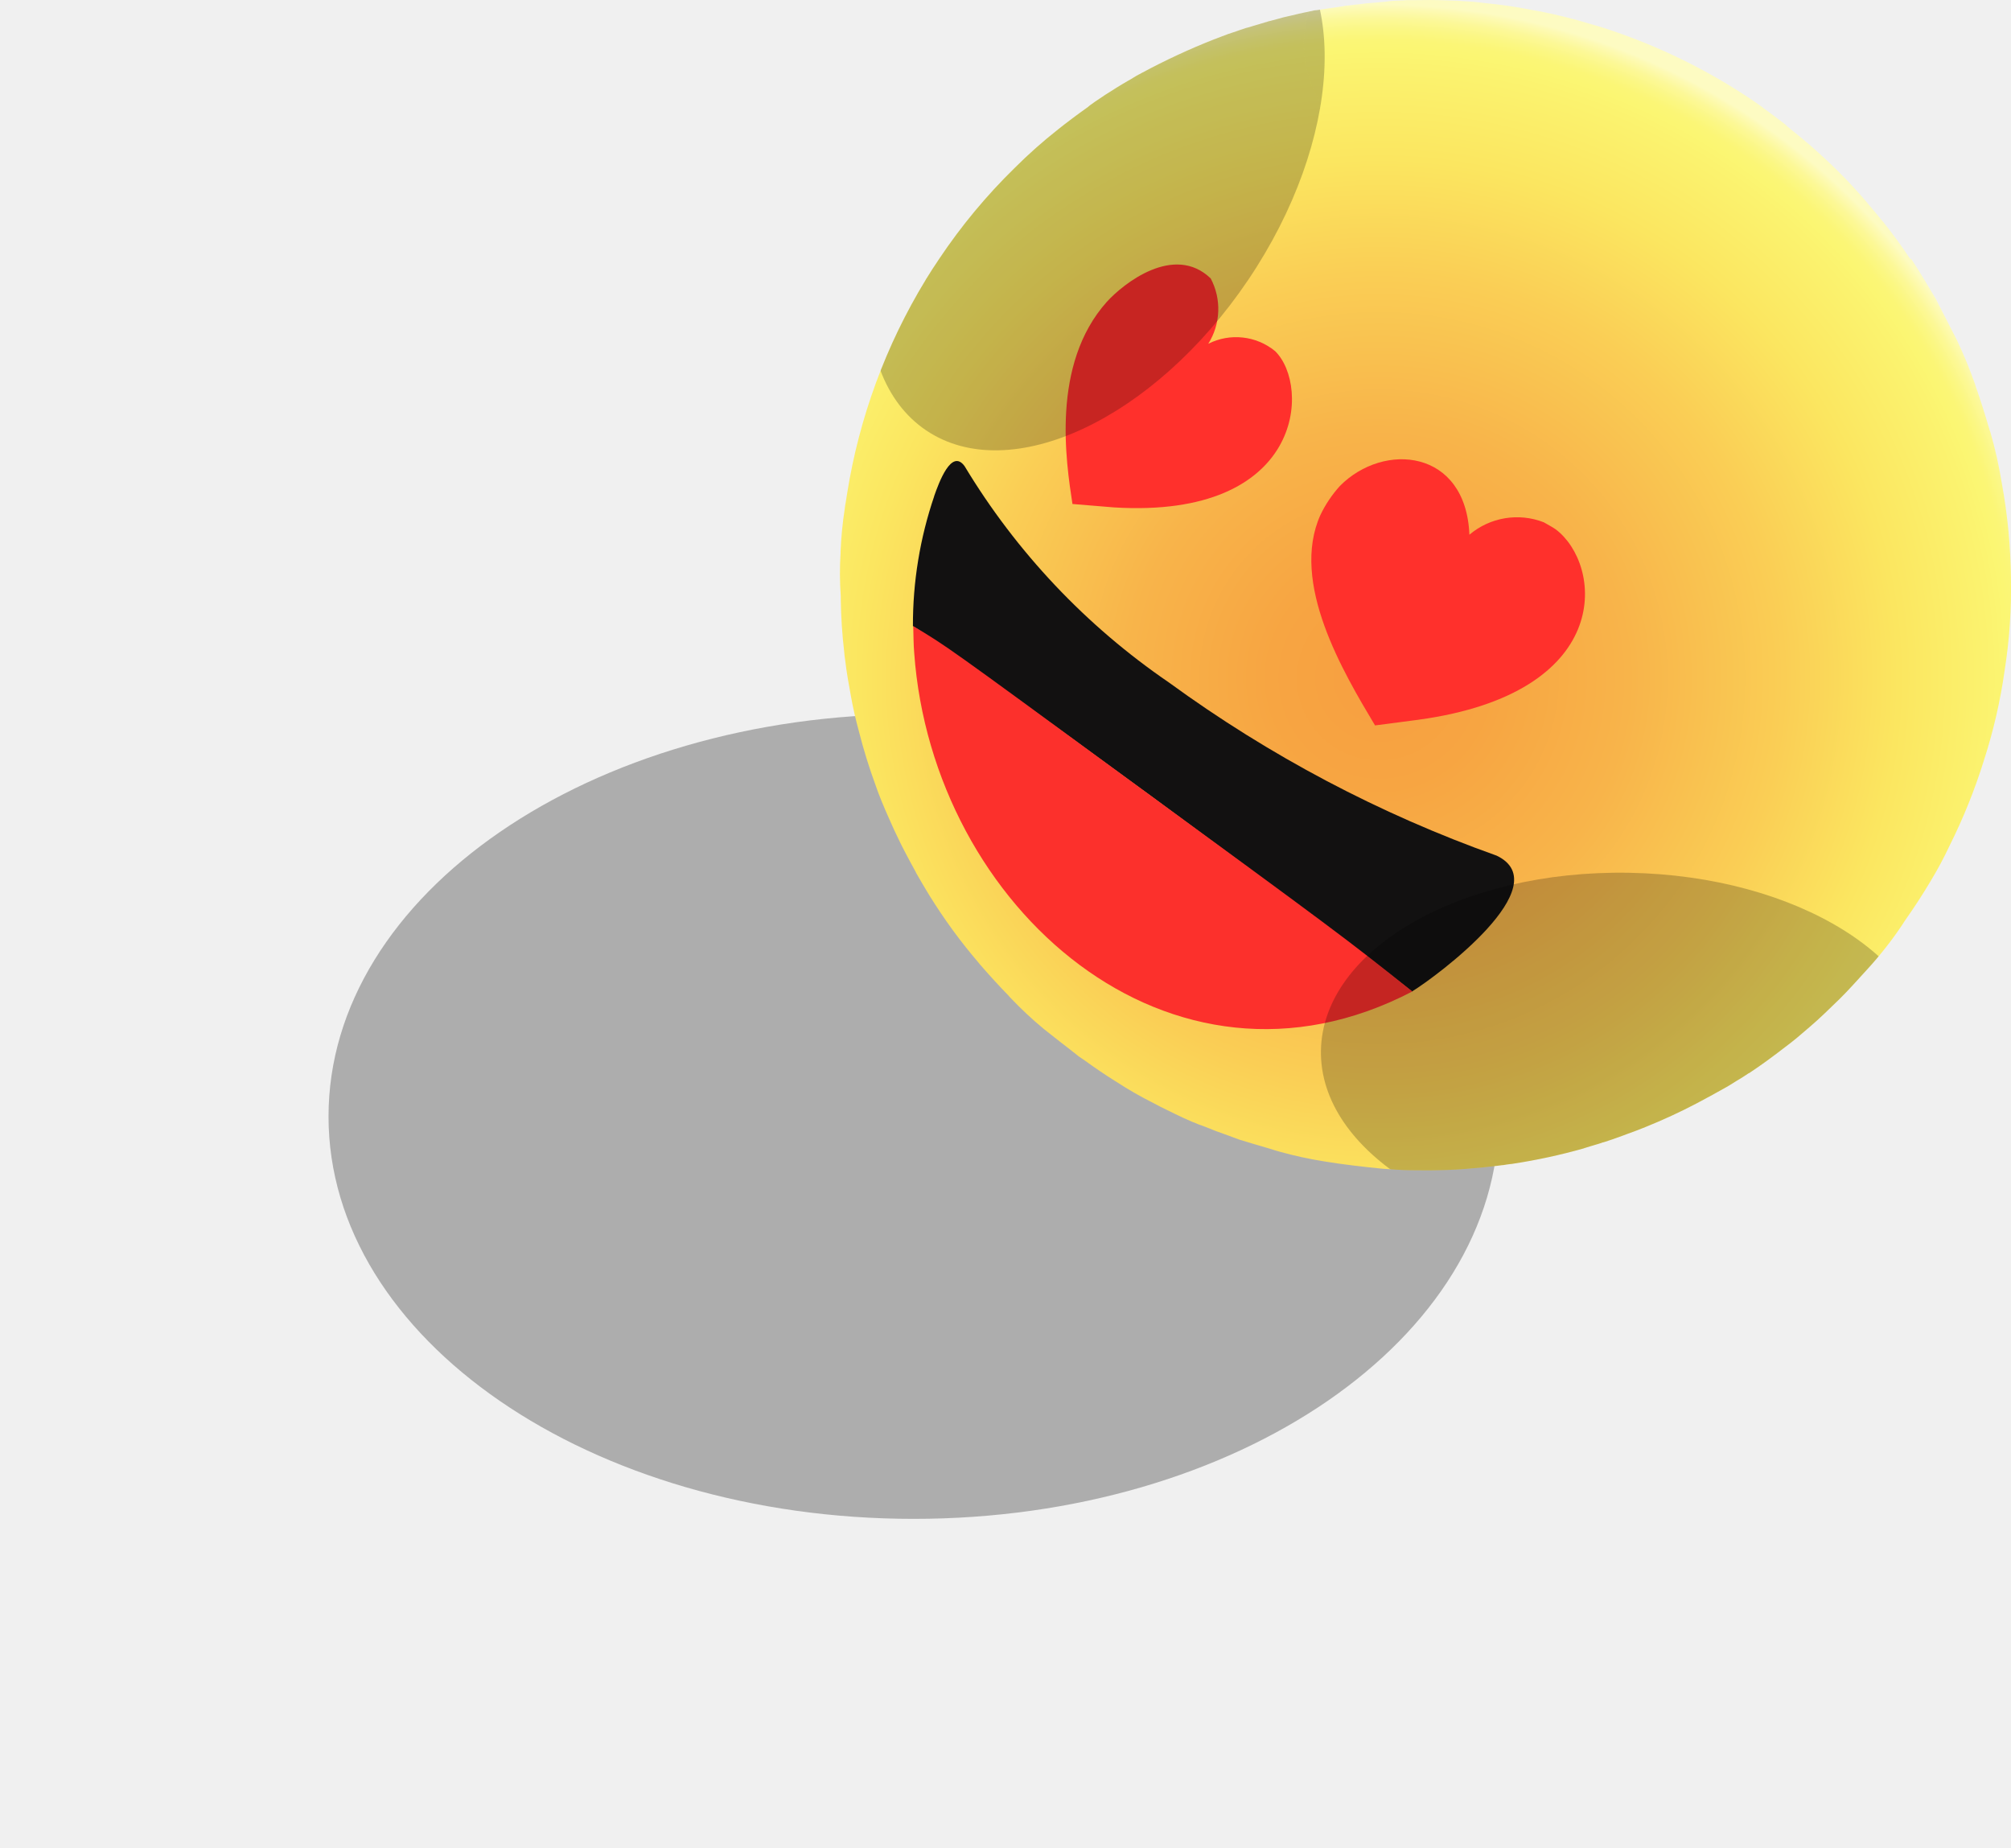
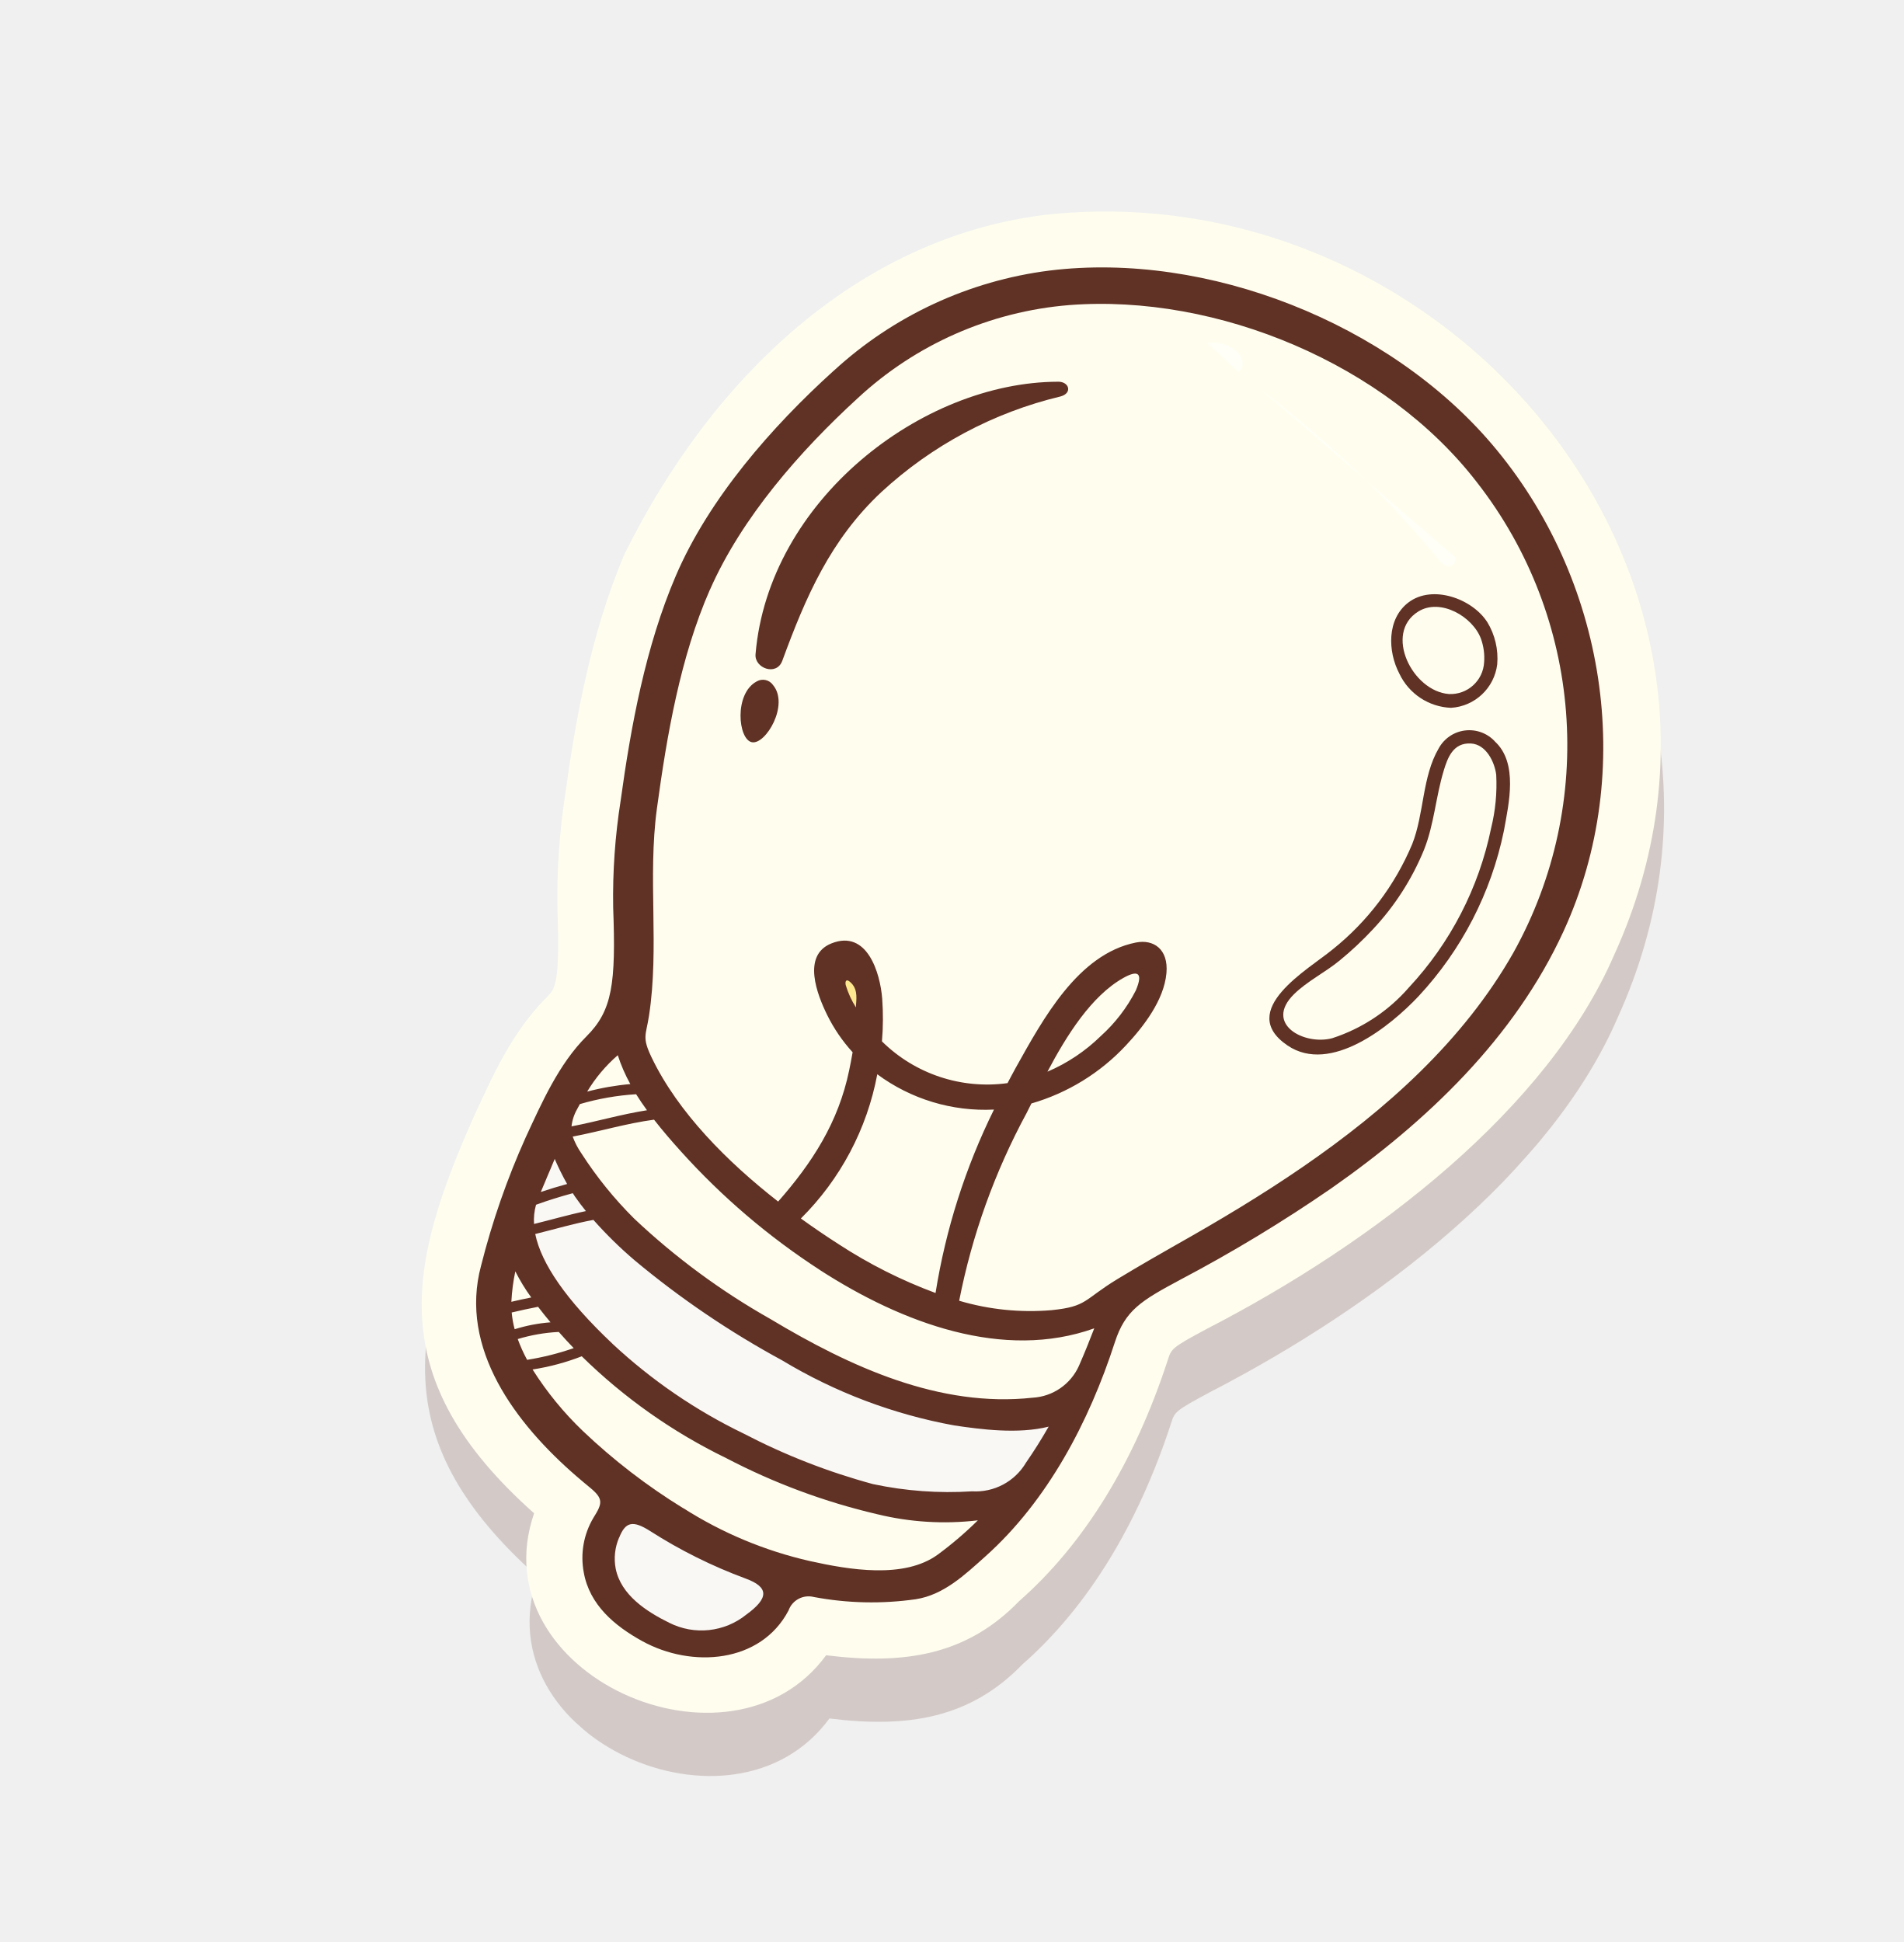
- <svg xmlns="http://www.w3.org/2000/svg" xmlns:xlink="http://www.w3.org/1999/xlink" width="82.478" height="75.758" viewBox="0 0 82.478 75.758">
+ <svg xmlns="http://www.w3.org/2000/svg" width="164.261" height="167.57" viewBox="0 0 164.261 167.57">
  <defs>
-     <radialGradient id="radial-gradient" cx="0.471" cy="0.58" r="0.575" gradientTransform="matrix(-0.999, -0.004, -0.004, 1, 0.933, 0.001)" gradientUnits="objectBoundingBox">
-       <stop offset="0" stop-color="#f79f40" />
-       <stop offset="0.163" stop-color="#f7a542" />
-       <stop offset="0.371" stop-color="#f8b44a" />
-       <stop offset="0.601" stop-color="#face55" />
-       <stop offset="0.771" stop-color="#fbe660" />
-       <stop offset="0.91" stop-color="#fbf36f" />
-       <stop offset="0.932" stop-color="#fbf672" />
-       <stop offset="0.947" stop-color="#fbf676" />
-       <stop offset="0.962" stop-color="#fbf783" />
-       <stop offset="0.978" stop-color="#fcf897" />
-       <stop offset="0.994" stop-color="#fdfab4" />
-       <stop offset="1" stop-color="#fdfbc2" />
-     </radialGradient>
    <clipPath id="clip-path">
-       <path id="Trazado_116496" data-name="Trazado 116496" d="M52.65,29.84v-.06c0-.11-.03-.77-.15-1.75-.01-.09-.02-.17-.03-.26-.02-.12-.04-.25-.06-.38a23.894,23.894,0,0,0-3.15-8.77c0-.01-.01-.01-.01-.02-.17-.29-.35-.57-.54-.85h0a23.353,23.353,0,0,0-3.06-3.74,20.449,20.449,0,0,0-1.77-1.6c-.39-.32-.78-.62-1.19-.91a.265.265,0,0,1-.06-.05l-.05-.04-.21-.15c-.26-.18-.55-.37-.86-.57h0c-.01-.01-.02-.01-.03-.02-.15-.09-.3-.19-.47-.28-.07-.04-.15-.09-.22-.13s-.12-.07-.19-.11a1.092,1.092,0,0,0-.15-.08,25.413,25.413,0,0,0-2.93-1.4c-.26-.11-.47-.18-.58-.23l-.18-.07-.18-.07c-.01,0-.02-.01-.03-.01l-.04-.01-.3-.1-.04-.01c-.01,0-.03-.01-.04-.01l-.2-.07a2.759,2.759,0,0,0-.27-.08l-.23-.07c-.04-.01-.09-.03-.13-.04-.01,0-.03-.01-.04-.01s-.03-.01-.05-.01a.636.636,0,0,1-.07-.02l-.26-.07-.22-.06c-.07-.02-.14-.03-.21-.05h-.01l-.13-.03-.25-.06-.18-.04a2.049,2.049,0,0,0-.24-.05c-.01,0-.03-.01-.04-.01-.06-.01-.12-.03-.18-.04l-.11-.02-.13-.03h-.02l-.04-.01c-.02,0-.05-.01-.07-.01a1.766,1.766,0,0,1-.2-.04.6.6,0,0,0-.12-.02h0a2.068,2.068,0,0,1-.22-.04l-.19-.03c-.03-.01-.07-.01-.11-.02a.985.985,0,0,0-.17-.02,1,1,0,0,0-.16-.02l-.27-.03-.25-.03c-.03,0-.05-.01-.08-.01h-.02a1.641,1.641,0,0,0-.23-.02l-.34-.03c-.08-.01-.16-.01-.23-.02-.09-.01-.17-.01-.26-.02s-.18-.01-.27-.02A.97.97,0,0,1,29.76,7h-.37c-.48-.01-.96-.01-1.45,0-.11,0-.21,0-.31.01s-.22.01-.32.02c-.07,0-.13.01-.19.01-.16.01-.31.02-.46.04-.05,0-.11.01-.16.01-.22.02-.43.04-.64.07-.1.01-.2.02-.3.04h-.01c-.02,0-.04.01-.06.01q-.24.03-.45.06c-.11.02-.23.04-.34.05-.26.04-.47.08-.61.11-.7.14-1.38.3-2.06.5-.41.11-.77.22-1.21.38a24.021,24.021,0,0,0-5.31,2.61h0c-.17.11-.33.22-.49.33a.265.265,0,0,0-.06.05c-.28.2-.56.4-.84.61a.423.423,0,0,1-.07.05l-.02.02-.02.02c-.01.01-.02.02-.03.02s-.02.01-.03.02c-.08.06-.15.12-.23.18-.15.12-.3.24-.44.36-.08.07-.16.13-.24.2-.16.14-.32.27-.46.4l-.02.02-.02.02c-.03.03-.07.06-.1.09-.75.69-1.21,1.19-1.24,1.22-.23.25-.46.51-.69.77-.16.19-.33.38-.5.59-.01.01-.02.03-.04.04l-.03.03c-.34.42-.69.89-1.08,1.46l-.01.01-.01.01c-.01.01-.01.02-.02.02-.18.26-.36.55-.54.86-.16.26-.32.52-.46.75l-.46.88c-.15.29-.29.56-.42.82a16.758,16.758,0,0,0-.76,1.82h0v.01c-.22.6-.42,1.23-.6,1.84l-.01.02a.037.037,0,0,1-.01.03,17.968,17.968,0,0,0-.5,2.13,23.506,23.506,0,0,0-.17,7.66,22.794,22.794,0,0,0,.82,3.68,23.944,23.944,0,0,0,1.38,3.51,15.311,15.311,0,0,0,.75,1.42c.32.56.68,1.11,1.06,1.66.04.07.09.13.13.2a16,16,0,0,0,1.39,1.8c.34.37.78.88,1.14,1.24s.83.82,1.22,1.15h0c.42.37.6.53.99.83q.72.585,1.47,1.08h.01c.16.11.32.22.49.32.19.12.38.24.55.34.09.05.22.13.36.21a.573.573,0,0,1,.07.04c.15.09.33.18.52.29.04.02.09.05.13.07a22.789,22.789,0,0,0,2.12,1c.18.07.42.17.7.28l.24.09.42.15.3.1.11.03c.01,0,.01,0,.02.01l.16.05a2.759,2.759,0,0,0,.27.08l.26.08c.01,0,.02,0,.02.01a22.1,22.1,0,0,0,2.96.66l.09.01c.08.01.17.03.27.04h.03l.23.03.53.06c.24.03.56.05.79.07s.49.03.74.04h.02c.13.01.25.01.37.01.33.01.77,0,1.1.01s.79-.03,1.13-.05c.72-.06,1.68-.17,2.39-.28a18.747,18.747,0,0,0,1.84-.38c.14-.04.28-.08.43-.12.43-.12.87-.25,1.24-.36l.43-.16c.35-.12.69-.25,1.03-.38l.17-.06c.4-.15.89-.38,1.32-.59.19-.09.37-.18.55-.28a15.71,15.71,0,0,0,1.56-.88c.02-.01.03-.02.05-.03.41-.26.82-.52,1.22-.81.09-.06.18-.12.26-.17l.44-.34c.12-.09.23-.18.35-.27l.66-.52a14.289,14.289,0,0,0,1.37-1.26l.03-.03.07-.07c.35-.35.74-.77,1.2-1.29a.138.138,0,0,0,.03-.04h0a20.958,20.958,0,0,0,2.02-2.71c.01-.01.01-.02.02-.03.19-.3.38-.61.57-.95v-.01h0c.08-.14.16-.29.24-.44.11-.2.22-.41.31-.59l.09-.18c.16-.32.31-.65.47-.99.21-.47.41-.94.56-1.36h0c.26-.7.5-1.44.71-2.23.13-.48.25-.96.33-1.41.1-.48.18-.98.25-1.5.02-.12.03-.23.05-.34.08-.69.14-1.41.16-2.14v-.13C52.68,31.04,52.68,30.45,52.65,29.84Z" transform="translate(-4.654 -6.992)" />
+       <rect id="Rectángulo_418120" data-name="Rectángulo 418120" width="95.129" height="139.833" fill="none" />
    </clipPath>
-     <linearGradient id="linear-gradient" x1="-0.166" y1="-323.933" x2="-1.166" y2="-323.933" gradientUnits="objectBoundingBox">
-       <stop offset="0" stop-color="#19b79c" />
-       <stop offset="0.405" stop-color="#1dbb9e" />
-       <stop offset="0.825" stop-color="#2ac8a3" />
-       <stop offset="0.997" stop-color="#31cfa6" />
-     </linearGradient>
-     <linearGradient id="linear-gradient-2" x1="-2.106" y1="-363.238" x2="-3.08" y2="-363.238" xlink:href="#linear-gradient" />
-     <clipPath id="clip-path-2">
-       <path id="Trazado_116504" data-name="Trazado 116504" d="M4.652,29.65v-.06a15.757,15.757,0,0,1,.17-1.74,2.335,2.335,0,0,1,.04-.26c.02-.12.04-.25.06-.38a24.088,24.088,0,0,1,3.22-8.75c0-.01.01-.01.01-.02.18-.29.36-.57.55-.85h0a23.39,23.39,0,0,1,3.09-3.72,20.134,20.134,0,0,1,1.78-1.58q.585-.465,1.2-.9a.265.265,0,0,0,.06-.05l.05-.04.21-.15c.26-.18.55-.37.86-.56h0c.01-.01.02-.01.03-.02.15-.09.31-.19.47-.28a2.53,2.53,0,0,0,.22-.13c.06-.04.12-.07.19-.11.05-.03.1-.05.15-.08a27.308,27.308,0,0,1,2.95-1.37c.26-.1.47-.18.58-.22l.18-.06.18-.06c.01,0,.02-.01.03-.01l.05-.02.3-.1.04-.01c.01,0,.03-.01.04-.01l.2-.06c.08-.02.19-.06.27-.08l.23-.07a.647.647,0,0,0,.13-.04c.01,0,.03-.01.04-.01s.03-.01.05-.01a.637.637,0,0,0,.07-.02l.26-.07.22-.06c.07-.02.14-.03.21-.05h.01l.13-.03c.08-.02.18-.04.25-.06l.18-.04c.08-.02.16-.03.24-.05.01,0,.03-.01.04-.01a1.163,1.163,0,0,0,.18-.04l.11-.01.13-.02h.02l.04-.01c.02,0,.05-.01.07-.01l.2-.03c.04-.01.09-.01.13-.02h0l.22-.03.19-.03a.516.516,0,0,0,.11-.02.985.985,0,0,1,.17-.02c.06-.01.11-.01.16-.02l.27-.03.25-.03c.03,0,.05-.01.08-.01h.02c.07-.01.15-.01.23-.02l.34-.03c.08-.01.16-.01.23-.02a1.569,1.569,0,0,1,.24-.03,2.437,2.437,0,0,1,.27-.01.86.86,0,0,1,.16-.01l.15-.01h.24c.49-.01.97-.01,1.45.01.11,0,.21.01.31.01s.22.01.32.02c.07,0,.13.01.19.01.16.01.31.02.46.04.05.01.11.01.16.02.22.02.43.05.64.07.1.01.2.03.3.04h.01c.02,0,.04.01.06.01.16.02.31.05.45.07l.34.06c.26.05.47.09.6.11.69.14,1.38.31,2.06.52.41.11.76.23,1.21.39a24.178,24.178,0,0,1,5.28,2.65h0c.16.11.33.22.49.34a.265.265,0,0,1,.06.05c.28.2.56.41.83.62a.424.424,0,0,0,.07.05l.02.02.02.02.03.03c.01.01.02.01.02.02.08.06.15.12.22.18.15.12.3.24.44.36.08.07.16.14.24.2.16.14.31.28.46.41l.02.02.02.02c.03.03.07.06.1.09.75.69,1.2,1.2,1.23,1.23.23.25.46.51.68.78.16.19.32.38.49.59.01.01.02.03.04.04l.02.03c.33.42.69.89,1.07,1.47l.04.01.01.01c.01.01.01.02.02.02.17.26.36.56.54.86.16.26.31.53.45.75l.45.88c.15.29.29.56.42.82a18.431,18.431,0,0,1,.75,1.83h0v.01c.21.6.41,1.23.59,1.85l.01.02a.037.037,0,0,0,.01.03,17.59,17.59,0,0,1,.48,2.14,22.71,22.71,0,0,1,.37,3.87,21.465,21.465,0,0,1-.26,3.8,21.96,21.96,0,0,1-.85,3.68,23.286,23.286,0,0,1-1.41,3.5,15.244,15.244,0,0,1-.76,1.42c-.33.56-.69,1.11-1.07,1.65-.04.07-.09.13-.13.2a15.2,15.2,0,0,1-1.41,1.79c-.34.37-.79.88-1.15,1.23s-.84.82-1.22,1.14h0c-.43.37-.6.52-1,.82-.49.38-.98.74-1.48,1.07H41.9c-.16.11-.32.21-.49.31-.19.12-.38.24-.55.33-.09.05-.22.12-.36.2a.574.574,0,0,0-.07.04c-.15.08-.33.18-.52.28-.04.02-.09.05-.13.07a23.108,23.108,0,0,1-2.12.98c-.18.07-.42.17-.71.27l-.24.09-.42.15-.3.1-.11.03c-.01,0-.01,0-.02.01l-.16.05c-.08.02-.19.06-.27.08l-.26.08c-.01,0-.02,0-.02.01a23.962,23.962,0,0,1-2.96.64l-.09.01c-.08.01-.17.02-.27.04H31.8l-.23.03-.53.06c-.24.02-.56.05-.79.07s-.49.03-.74.04h-.02c-.13,0-.25.01-.37.01-.33.01-.77,0-1.1,0s-.79-.04-1.13-.06c-.72-.07-1.68-.18-2.39-.3a16.281,16.281,0,0,1-1.84-.4c-.14-.04-.28-.08-.43-.13-.43-.12-.87-.26-1.24-.37l-.43-.16c-.35-.12-.69-.25-1.03-.39l-.17-.06c-.4-.15-.88-.38-1.32-.6-.19-.09-.37-.18-.55-.28a15.612,15.612,0,0,1-1.55-.89.219.219,0,0,0-.05-.03c-.41-.26-.81-.53-1.21-.82-.09-.06-.17-.12-.25-.17L14,49.97c-.12-.09-.23-.18-.35-.27l-.66-.52a15.233,15.233,0,0,1-1.36-1.27l-.03-.03-.06-.07c-.34-.35-.74-.78-1.19-1.3a.138.138,0,0,1-.03-.04h0a21.889,21.889,0,0,1-2-2.73c-.01-.01-.01-.02-.02-.03-.18-.3-.37-.61-.56-.95v-.01h0c-.08-.14-.16-.29-.24-.44-.11-.21-.22-.41-.31-.59l-.09-.18c-.16-.32-.31-.65-.46-.99-.21-.47-.41-.95-.55-1.36h0a22.441,22.441,0,0,1-.69-2.23c-.13-.48-.24-.96-.32-1.41-.09-.49-.18-.98-.24-1.5-.02-.12-.03-.23-.04-.34a21.166,21.166,0,0,1-.14-2.14v-.13A13.347,13.347,0,0,1,4.652,29.65Z" transform="translate(-4.627 -6.983)" fill="url(#radial-gradient)" />
+     <clipPath id="clip-path-3">
+       <rect id="Rectángulo_418116" data-name="Rectángulo 418116" width="91.267" height="135.971" fill="none" />
+     </clipPath>
+     <clipPath id="clip-path-4">
+       <rect id="Rectángulo_418117" data-name="Rectángulo 418117" width="22.489" height="1.167" fill="none" />
+     </clipPath>
+     <clipPath id="clip-path-5">
+       <rect id="Rectángulo_418118" data-name="Rectángulo 418118" width="3.641" height="1.226" fill="none" />
    </clipPath>
  </defs>
-   <g id="Grupo_157926" data-name="Grupo 157926" transform="translate(13.474)">
-     <ellipse id="Elipse_4737" data-name="Elipse 4737" cx="24" cy="16.5" rx="24" ry="16.5" transform="translate(0 29.284)" fill="#0b0b0b" opacity="0.292" style="mix-blend-mode: multiply;isolation: isolate" />
-     <path id="Trazado_116493" data-name="Trazado 116493" d="M4.652,29.65v-.06a15.757,15.757,0,0,1,.17-1.74,2.335,2.335,0,0,1,.04-.26c.02-.12.04-.25.06-.38a24.088,24.088,0,0,1,3.22-8.75c0-.01.01-.01.01-.02.18-.29.36-.57.55-.85h0a23.39,23.39,0,0,1,3.09-3.72,20.134,20.134,0,0,1,1.78-1.58q.585-.465,1.2-.9a.265.265,0,0,0,.06-.05l.05-.04.21-.15c.26-.18.55-.37.86-.56h0c.01-.01.02-.01.03-.02.15-.09.31-.19.47-.28a2.53,2.53,0,0,0,.22-.13c.06-.04.12-.07.19-.11.05-.03.1-.05.15-.08a27.308,27.308,0,0,1,2.95-1.37c.26-.1.47-.18.58-.22l.18-.06.18-.06c.01,0,.02-.01.03-.01l.05-.02.3-.1.04-.01c.01,0,.03-.01.04-.01l.2-.06c.08-.02.19-.06.27-.08l.23-.07a.647.647,0,0,0,.13-.04c.01,0,.03-.01.04-.01s.03-.01.05-.01a.637.637,0,0,0,.07-.02l.26-.07.22-.06c.07-.02.14-.03.21-.05h.01l.13-.03c.08-.02.18-.04.25-.06l.18-.04c.08-.02.16-.03.24-.05.01,0,.03-.01.04-.01a1.163,1.163,0,0,0,.18-.04l.11-.01.13-.02h.02l.04-.01c.02,0,.05-.01.07-.01l.2-.03c.04-.01.09-.01.13-.02h0l.22-.03.19-.03a.516.516,0,0,0,.11-.02.985.985,0,0,1,.17-.02c.06-.01.11-.01.16-.02l.27-.03.25-.03c.03,0,.05-.01.08-.01h.02c.07-.01.15-.01.23-.02l.34-.03c.08-.01.16-.01.23-.02a1.569,1.569,0,0,1,.24-.03,2.437,2.437,0,0,1,.27-.01.86.86,0,0,1,.16-.01l.15-.01h.24c.49-.01.97-.01,1.45.01.11,0,.21.01.31.01s.22.01.32.02c.07,0,.13.01.19.01.16.01.31.02.46.04.05.01.11.01.16.02.22.02.43.05.64.07.1.01.2.03.3.04h.01c.02,0,.04.01.06.01.16.02.31.05.45.07l.34.06c.26.05.47.09.6.11.69.14,1.38.31,2.06.52.41.11.76.23,1.21.39a24.178,24.178,0,0,1,5.28,2.65h0c.16.11.33.22.49.34a.265.265,0,0,1,.06.05c.28.2.56.41.83.62a.424.424,0,0,0,.07.05l.02.02.02.02.03.03c.01.01.02.01.02.02.08.06.15.12.22.18.15.12.3.24.44.36.08.07.16.14.24.2.16.14.31.28.46.41l.02.02.02.02c.03.03.07.06.1.09.75.69,1.2,1.2,1.23,1.23.23.25.46.51.68.78.16.19.32.38.49.59.01.01.02.03.04.04l.02.03c.33.42.69.89,1.07,1.47l.04.01.01.01c.01.01.01.02.02.02.17.26.36.56.54.86.16.26.31.53.45.75l.45.88c.15.29.29.56.42.82a18.431,18.431,0,0,1,.75,1.83h0v.01c.21.6.41,1.23.59,1.85l.01.02a.037.037,0,0,0,.01.03,17.59,17.59,0,0,1,.48,2.14,22.71,22.71,0,0,1,.37,3.87,21.465,21.465,0,0,1-.26,3.8,21.96,21.96,0,0,1-.85,3.68,23.286,23.286,0,0,1-1.41,3.5,15.244,15.244,0,0,1-.76,1.42c-.33.56-.69,1.11-1.07,1.65-.04.07-.09.13-.13.2a15.2,15.2,0,0,1-1.41,1.79c-.34.37-.79.88-1.15,1.23s-.84.82-1.22,1.14h0c-.43.37-.6.52-1,.82-.49.38-.98.74-1.48,1.07H41.9c-.16.11-.32.21-.49.31-.19.12-.38.24-.55.33-.09.05-.22.12-.36.2a.574.574,0,0,0-.07.04c-.15.08-.33.18-.52.28-.04.02-.09.05-.13.07a23.108,23.108,0,0,1-2.12.98c-.18.07-.42.17-.71.27l-.24.09-.42.15-.3.1-.11.03c-.01,0-.01,0-.02.01l-.16.05c-.08.02-.19.06-.27.08l-.26.08c-.01,0-.02,0-.02.01a23.962,23.962,0,0,1-2.96.64l-.09.01c-.08.01-.17.02-.27.04H31.8l-.23.03-.53.06c-.24.02-.56.05-.79.07s-.49.03-.74.04h-.02c-.13,0-.25.01-.37.01-.33.01-.77,0-1.1,0s-.79-.04-1.13-.06c-.72-.07-1.68-.18-2.39-.3a16.281,16.281,0,0,1-1.84-.4c-.14-.04-.28-.08-.43-.13-.43-.12-.87-.26-1.24-.37l-.43-.16c-.35-.12-.69-.25-1.03-.39l-.17-.06c-.4-.15-.88-.38-1.32-.6-.19-.09-.37-.18-.55-.28a15.612,15.612,0,0,1-1.55-.89.219.219,0,0,0-.05-.03c-.41-.26-.81-.53-1.21-.82-.09-.06-.17-.12-.25-.17L14,49.97c-.12-.09-.23-.18-.35-.27l-.66-.52a15.233,15.233,0,0,1-1.36-1.27l-.03-.03-.06-.07c-.34-.35-.74-.78-1.19-1.3a.138.138,0,0,1-.03-.04h0a21.889,21.889,0,0,1-2-2.73c-.01-.01-.01-.02-.02-.03-.18-.3-.37-.61-.56-.95v-.01h0c-.08-.14-.16-.29-.24-.44-.11-.21-.22-.41-.31-.59l-.09-.18c-.16-.32-.31-.65-.46-.99-.21-.47-.41-.95-.55-1.36h0a22.441,22.441,0,0,1-.69-2.23c-.13-.48-.24-.96-.32-1.41-.09-.49-.18-.98-.24-1.5-.02-.12-.03-.23-.04-.34a21.166,21.166,0,0,1-.14-2.14v-.13A13.347,13.347,0,0,1,4.652,29.65Z" transform="translate(16.349 -6.983)" fill="url(#radial-gradient)" />
-     <g id="Grupo_86225" data-name="Grupo 86225" transform="translate(20.955 0.009)" clip-path="url(#clip-path)">
-       <path id="Trazado_116494" data-name="Trazado 116494" d="M50.67,21.64a4.37,4.37,0,0,1,.18-.46C50.8,21.33,50.74,21.48,50.67,21.64Z" transform="translate(-48.844 -6.992)" fill="url(#linear-gradient)" />
-       <path id="Trazado_116495" data-name="Trazado 116495" d="M4.7,34.92c.03-.14.05-.28.08-.41C4.75,34.65,4.73,34.79,4.7,34.92Z" transform="translate(43.196 -6.992)" fill="url(#linear-gradient-2)" />
-     </g>
-     <path id="Trazado_116497" data-name="Trazado 116497" d="M25.873,27.33A16.375,16.375,0,0,0,25,32.66c2.26,1.39,16.97,12.2,20.47,14.98,1.03-.63,6.02-4.35,3.47-5.57a52.925,52.925,0,0,1-13.44-7.1,28.664,28.664,0,0,1-8.38-8.87c-.54-.75-1.06.69-1.25,1.23" transform="translate(-1.032 -6.983)" fill="#121111" />
-     <path id="Trazado_116499" data-name="Trazado 116499" d="M29.22,33.76c.75,10.43,10.52,19.05,20.43,13.88-2.65-2.12-3.33-2.62-11.66-8.71-7.45-5.46-7.45-5.46-8.81-6.27.01.33.01.77.04,1.1" transform="translate(-5.199 -6.983)" fill="#fc302c" />
-     <g id="Grupo_86231" data-name="Grupo 86231" transform="translate(40.307 18.833)">
-       <path id="Trazado_116501" data-name="Trazado 116501" d="M22.473,28.1c-1.25,2.78.93,6.44,2.24,8.63.65-.09,1.52-.19,2.17-.29,7.67-1.22,7.14-6.32,5.24-7.75-.14-.1-.34-.2-.49-.29a3.024,3.024,0,0,0-3.05.51c-.14-3.51-3.51-3.82-5.31-2a4.969,4.969,0,0,0-.8,1.19" transform="translate(-22.099 -25.816)" fill="#ff302c" />
-     </g>
-     <g id="Grupo_86232" data-name="Grupo 86232" transform="translate(30.232 10.846)">
-       <path id="Trazado_116503" data-name="Trazado 116503" d="M35.806,19.36c-2.3,2.57-1.67,6.58-1.41,8.29.51.04,1.19.1,1.7.14,7.78.48,8.08-4.98,6.61-6.41a2.529,2.529,0,0,0-2.74-.3,2.679,2.679,0,0,0,.1-2.68c-1.5-1.44-3.58.21-4.26.96" transform="translate(-34.117 -17.829)" fill="#ff302c" />
-     </g>
-     <g id="Enmascarar_grupo_59" data-name="Enmascarar grupo 59" transform="translate(20.976 0)" clip-path="url(#clip-path-2)">
-       <g id="Grupo_86233" data-name="Grupo 86233" transform="translate(-2.683 -7.272)" opacity="0.561" style="mix-blend-mode: multiply;isolation: isolate">
-         <g id="Grupo_86230" data-name="Grupo 86230" transform="translate(0)">
-           <ellipse id="Elipse_4734" data-name="Elipse 4734" cx="12.5" cy="7.5" rx="12.5" ry="7.5" transform="translate(21.707 1.557)" fill="#fff" opacity="0.743" />
-           <ellipse id="Elipse_4735" data-name="Elipse 4735" cx="12.5" cy="7.5" rx="12.5" ry="7.5" transform="translate(26.415 8.388) rotate(124)" opacity="0.387" />
-           <ellipse id="Elipse_4736" data-name="Elipse 4736" cx="12.5" cy="7.5" rx="12.5" ry="7.5" transform="matrix(-1, -0.017, 0.017, -1, 47.282, 58.274)" opacity="0.387" />
+   <g id="Grupo_1158781" data-name="Grupo 1158781" transform="translate(93.566) rotate(42)">
+     <g id="Grupo_1158675" data-name="Grupo 1158675" clip-path="url(#clip-path)">
+       <g id="Grupo_1158674" data-name="Grupo 1158674">
+         <g id="Grupo_1158673" data-name="Grupo 1158673" clip-path="url(#clip-path)">
+           <g id="Grupo_1158666" data-name="Grupo 1158666" transform="translate(3.862 3.862)" opacity="0.2">
+             <g id="Grupo_1158665" data-name="Grupo 1158665">
+               <g id="Grupo_1158664" data-name="Grupo 1158664" clip-path="url(#clip-path-3)">
+                 <path id="Trazado_1012881" data-name="Trazado 1012881" d="M105.768,47.286C94.825,12.62,49.449,6.8,26.422,32.884,15.916,45.137,14.6,62.461,19.176,78.756,21.6,85.857,25.8,92.507,29.2,97.51a58.6,58.6,0,0,0,6.2,7.912c4.466,4.608,4.432,5.241,4.381,6.2-.219,4.276,1.045,8.107,2.148,11.682,4.447,13.765,9.409,22.287,26.838,22.183,5.765,13.534,28.335,6.162,26.92-7.756,5.616-3.918,9.022-8.152,9.253-14.631.872-7.415-.65-15.618-4.409-24.067-.4-.894-.441-.988.714-4.192,5.82-15.394,9.146-33.873,4.525-47.553" transform="translate(-16.677 -16.676)" fill="#603226" />
+               </g>
+             </g>
+           </g>
+           <path id="Trazado_1012882" data-name="Trazado 1012882" d="M89.092,30.61c4.621,13.679,1.3,32.159-4.525,47.552-1.155,3.2-1.114,3.3-.714,4.192,3.758,8.448,5.281,16.652,4.409,24.067-.231,6.479-3.637,10.713-9.253,14.631,1.415,13.917-21.155,21.29-26.92,7.756-17.43.1-22.391-8.418-26.838-22.183-1.1-3.574-2.367-7.405-2.147-11.682.052-.957.086-1.59-4.381-6.2a58.606,58.606,0,0,1-6.2-7.912c-3.393-5-7.6-11.653-10.019-18.754C-2.079,45.784-.76,28.461,9.746,16.207c23.026-26.079,68.4-20.263,79.346,14.4" transform="translate(0 0)" fill="#fffeee" />
+           <path id="Trazado_1012883" data-name="Trazado 1012883" d="M257.133,527.262a12.992,12.992,0,0,0,3.515-.571,6.563,6.563,0,0,0,4.771-5.3c.277-1.306.221-2.143-.177-2.635-.657-.729-1.568-.479-2.536-.111a42.484,42.484,0,0,1-8.781,2.442c-1.943.229-2.551,1.292-1.92,2.783a5.038,5.038,0,0,0,5.127,3.394Z" transform="translate(-193.457 -398.25)" fill="#faf8f5" />
+           <path id="Trazado_1012884" data-name="Trazado 1012884" d="M156.216,422.835a55.525,55.525,0,0,0,24.024-6.106,32.008,32.008,0,0,0,6.861-5.323,5.478,5.478,0,0,0,1.935-5.325c-.15-1.186-.363-2.412-.632-3.644a.43.43,0,0,0-.771-.147c-7.308,9.44-24.415,12.525-35.8,13.052a23.981,23.981,0,0,1-10.995-1.9.43.43,0,0,0-.4.568c.464,1.295.8,2.35,1.275,3.635.948,3.394,7.21,5.294,14.5,5.19" transform="translate(-107.89 -308.976)" fill="#faf8f5" />
+           <path id="Trazado_1012885" data-name="Trazado 1012885" d="M179.32,330.563c.616-.085.464-.64.11-.969a2.466,2.466,0,0,0-1.785-1.176c-.492-.076-.9.24-.9.437-.16.972,1.864,1.5,2.575,1.708" transform="translate(-135.803 -252.346)" fill="#fce891" />
+           <g id="Grupo_1158669" data-name="Grupo 1158669" transform="translate(33.776 14.308)" opacity="0.5">
+             <g id="Grupo_1158668" data-name="Grupo 1158668">
+               <g id="Grupo_1158667" data-name="Grupo 1158667" clip-path="url(#clip-path-4)">
+                 <path id="Trazado_1012886" data-name="Trazado 1012886" d="M167.981,61.779c.786.621.075,1.281-.7,1.151a90.45,90.45,0,0,0-21.446-.648" transform="translate(-145.834 -61.779)" fill="#fff" />
+               </g>
+             </g>
+           </g>
+           <g id="Grupo_1158672" data-name="Grupo 1158672" transform="translate(27.73 13.738)" opacity="0.5">
+             <g id="Grupo_1158671" data-name="Grupo 1158671">
+               <g id="Grupo_1158670" data-name="Grupo 1158670" clip-path="url(#clip-path-5)">
+                 <path id="Trazado_1012887" data-name="Trazado 1012887" d="M119.73,60.469c.611-.913,2.48-1.626,3.389-.757a.854.854,0,0,1,.22.833" transform="translate(-119.73 -59.319)" fill="#fff" />
+               </g>
+             </g>
+           </g>
+           <path id="Trazado_1012888" data-name="Trazado 1012888" d="M21.7,53.582A33.754,33.754,0,0,1,29.747,34.72c9.015-10.38,24.829-16.226,38.407-14.41,15.006,2.007,28.17,12.566,32.7,27.089,3.03,9.705,2.218,20.121-.045,29.895A128.384,128.384,0,0,1,96.4,91.882c-1.3,3.614-1.77,5.128-.581,7.79,2.943,6.592,4.838,14.045,4.06,21.2-.257,2.366-.446,4.869-1.989,6.763a26.97,26.97,0,0,1-6.664,5.744,1.836,1.836,0,0,0-.848,2.324c1.271,4.984-2.847,9.3-7.612,10.414-2.642.617-5.472.72-7.714-1.028a6.763,6.763,0,0,1-2.534-4.051c-.256-1.469-.443-1.82-2-1.747q-.741.035-1.479.05c-6.908.138-14.93-1.379-18.287-8a66.792,66.792,0,0,1-4.537-10.78c-.974-3.163-2.123-6.634-1.941-10,.17-3.151-1.138-5.073-5.732-9.812a53.366,53.366,0,0,1-5.677-7.264c-3.682-5.426-7.319-11.362-9.447-17.6-2.348-6.889-2.461-15.128-1.722-22.3m53.612,87.24A4.6,4.6,0,0,0,76.877,143c1.86,1.389,4.461.978,6.563.381a6.158,6.158,0,0,0,4.47-4.98c.491-2.314-.091-3.088-2.136-2.262a42.781,42.781,0,0,1-8.868,2.466c-1.739.295-2.107.83-1.592,2.214m2.413-5.6A34.579,34.579,0,0,0,88.9,131.3c2.964-1.678,7.091-4.259,7.827-7.821a31.491,31.491,0,0,0,.586-4.484,24.462,24.462,0,0,1-6.807,5.418,55.182,55.182,0,0,1-12.933,5.124,47.223,47.223,0,0,1-15.13,1.808,20.2,20.2,0,0,1-2.392,3.685,28.171,28.171,0,0,0,6.77,1.041,52.311,52.311,0,0,0,10.9-.843m-20.938-4.532q-.7.926-1.361,1.886a8.523,8.523,0,0,0,1.156.9,13.986,13.986,0,0,1,1.9-2.512c-.569-.08-1.138-.172-1.7-.278m2.786.418a14.69,14.69,0,0,0-2.22,2.825,13.5,13.5,0,0,0,1.8.792,23.511,23.511,0,0,0,2.311-3.44c-.6-.042-1.235-.1-1.888-.177m-4.782.8q.5-.719,1.022-1.421a16.351,16.351,0,0,1-2.527-.754,16.88,16.88,0,0,0,1.5,2.176m8.906-3.142a45.814,45.814,0,0,0,13.612-1.819,55.549,55.549,0,0,0,11.2-4.225,31.416,31.416,0,0,0,6.77-5.257,5.052,5.052,0,0,0,1.8-4.961c-.154-1.211-.365-2.412-.625-3.607-1.511,2.252-4.2,4.1-6.134,5.379a44.054,44.054,0,0,1-14.79,5.759,77.491,77.491,0,0,1-15.222,2.1,35.616,35.616,0,0,1-4.981-.212c-1.051,1.363-1.946,2.839-2.916,4.264,2.077,1.533,5.735,2.445,11.28,2.576m10.95-37.04a15.626,15.626,0,0,1-9.52,4.472,23.69,23.69,0,0,1,3.428,13.658c1.366-.147,2.682-.33,3.918-.533a41.91,41.91,0,0,0,9.018-2.463,55.5,55.5,0,0,1-6.843-15.134m1.24-5.518a15,15,0,0,0,1.362-5.351,13.682,13.682,0,0,0-.384-4.955c-.571-1.667-1.09-1.363-1.521-.093-1.019,3.01-.314,6.992.544,10.4m-3.129,25.85a60.144,60.144,0,0,1-15.783.42c-1.16-.12-2.356-.269-3.543-.481-1.549,1.822-2.794,3.879-4.239,5.782a6.4,6.4,0,0,0,1.53.573,33.365,33.365,0,0,0,7.158,1.136,60.408,60.408,0,0,0,14.528-1.428c7.91-1.544,15.983-4.083,21.35-10.091a4.67,4.67,0,0,0,1.131-4.718c-.366-1.1-.763-2.2-1.183-3.29-3.947,7.325-12.579,10.747-20.948,12.1M47.508,114.06a22.187,22.187,0,0,1,2.332-2.975,14.163,14.163,0,0,1-2.47-1.126,13.016,13.016,0,0,0,.139,4.1M50.8,111.4a22.033,22.033,0,0,0-3.039,3.882c.038.159.075.318.115.477a3.86,3.86,0,0,0,.636,1.433c1.341-1.769,2.507-3.671,3.908-5.39-.546-.117-1.089-.246-1.621-.4m.942,14.215c.868-1.271,1.676-2.582,2.584-3.823-.517-.084-1.032-.179-1.54-.3-.113-.026-.223-.061-.334-.09-.6.935-1.172,1.883-1.689,2.863a4.913,4.913,0,0,0,.979,1.346m-1.827-3.641c.129.385.271.788.416,1.2.388-.688.8-1.363,1.226-2.03a22.769,22.769,0,0,1-2.151-.848c-.033-.015-.061-.033-.093-.049.208.591.413,1.17.6,1.731M26.4,74.791c2,6.048,5.665,11.842,9.227,17.076,3.395,4.988,8.191,8.765,11.467,13.759.951,1.449.762,1.778,2.586,2.527,4.89,2.008,10.917,2.318,16.422,1.931-.055-4.463-.706-8.557-3.029-12.526-.24-.41-.515-.871-.816-1.348a13.9,13.9,0,0,1-3.775-.917c-1.808-.723-5.09-2.354-3.869-4.838,1.468-2.988,4.846-.913,6.444.608a23.294,23.294,0,0,1,2.453,2.756,12.913,12.913,0,0,0,10.462-4.573c-.124-.5-.254-1-.367-1.494-1.043-4.614-2.578-10.842.485-14.938.917-1.229,2.467-1.467,3.719.2,1.409,1.873,1.621,4.756,1.578,6.967a18,18,0,0,1-2.708,9.191c.087.314.17.615.247.9a57.089,57.089,0,0,0,6.511,15.92,21.6,21.6,0,0,0,6.467-4.73c2.1-2.316,1.434-2.489,2.441-5.835.626-2.077,1.451-4.585,1.761-5.506,1.371-4.071,2.638-8.185,3.64-12.365,2.019-8.427,3.018-17.352,1.127-25.9A36.839,36.839,0,0,0,69.414,23.624C56.745,21.288,41.844,26.5,33,35.8A30.424,30.424,0,0,0,24.82,53.97c-.651,6.732-.547,14.358,1.585,20.821M59.881,93.144c-.4-.454-.814-1.236-1.7-1.293-.7-.045-.472.315-.2.476a7.6,7.6,0,0,0,1.906.817" transform="translate(-16.364 -15.354)" fill="#603226" />
+           <path id="Trazado_1012889" data-name="Trazado 1012889" d="M287.613,102.957c2.762.031,4.479,3.179,5.734,5.2a29.706,29.706,0,0,1,4.085,15.535c-.075,3.541-1.109,10.118-5.557,10.732-5.349.737-3.047-6.118-2.658-8.752a23.039,23.039,0,0,0-.977-11.362c-.979-2.632-3.258-4.89-3.827-7.661a3.006,3.006,0,0,1,3.2-3.695m-1.6,4.81c1,2.152,2.488,3.992,3.318,6.245a22.457,22.457,0,0,1,1.309,8.048,28.871,28.871,0,0,1-.332,3.915c-.239,1.586-.885,3.194-.98,4.786-.22,3.669,3.632,2.711,4.992.617a14.825,14.825,0,0,0,1.986-7.685,28.589,28.589,0,0,0-3.932-14.965,15.74,15.74,0,0,0-2.75-3.709c-.832-.724-2.4-1.369-3.422-.549-1.213.97-.664,2.278-.19,3.3" transform="translate(-218.484 -79.112)" fill="#603226" />
+           <path id="Trazado_1012890" data-name="Trazado 1012890" d="M245.872,71.284a6.035,6.035,0,0,1,3.094,2.14,4.283,4.283,0,0,1-.454,5.459,5.151,5.151,0,0,1-5.281.79c-2.03-.746-3.976-2.777-3.529-5.1.489-2.54,3.858-3.911,6.17-3.286m1.718,6.824a2.9,2.9,0,0,0,.416-4.062,4.892,4.892,0,0,0-1.541-1.315c-1.791-.958-4.978-.313-5.611,1.863-.985,3.387,4.225,5.463,6.736,3.515" transform="translate(-184.137 -54.66)" fill="#603226" />
+           <path id="Trazado_1012891" data-name="Trazado 1012891" d="M60.127,111.3c.73-.661,1.6-.091,1.005.813A34.652,34.652,0,0,0,55.168,128.6c-.506,6,1.2,11.053,3.39,16.519.534,1.335-1.363,2.088-2.092,1.127-8.046-10.6-5.062-27.055,3.661-34.942" transform="translate(-39.777 -85.305)" fill="#603226" />
+           <path id="Trazado_1012892" data-name="Trazado 1012892" d="M79.98,267.231c2.19.3,3,4.263,1.949,4.888s-3.96-2.083-3.2-4.175a1.062,1.062,0,0,1,1.256-.713" transform="translate(-60.397 -205.327)" fill="#603226" />
        </g>
      </g>
    </g>
  </g>
</svg>
